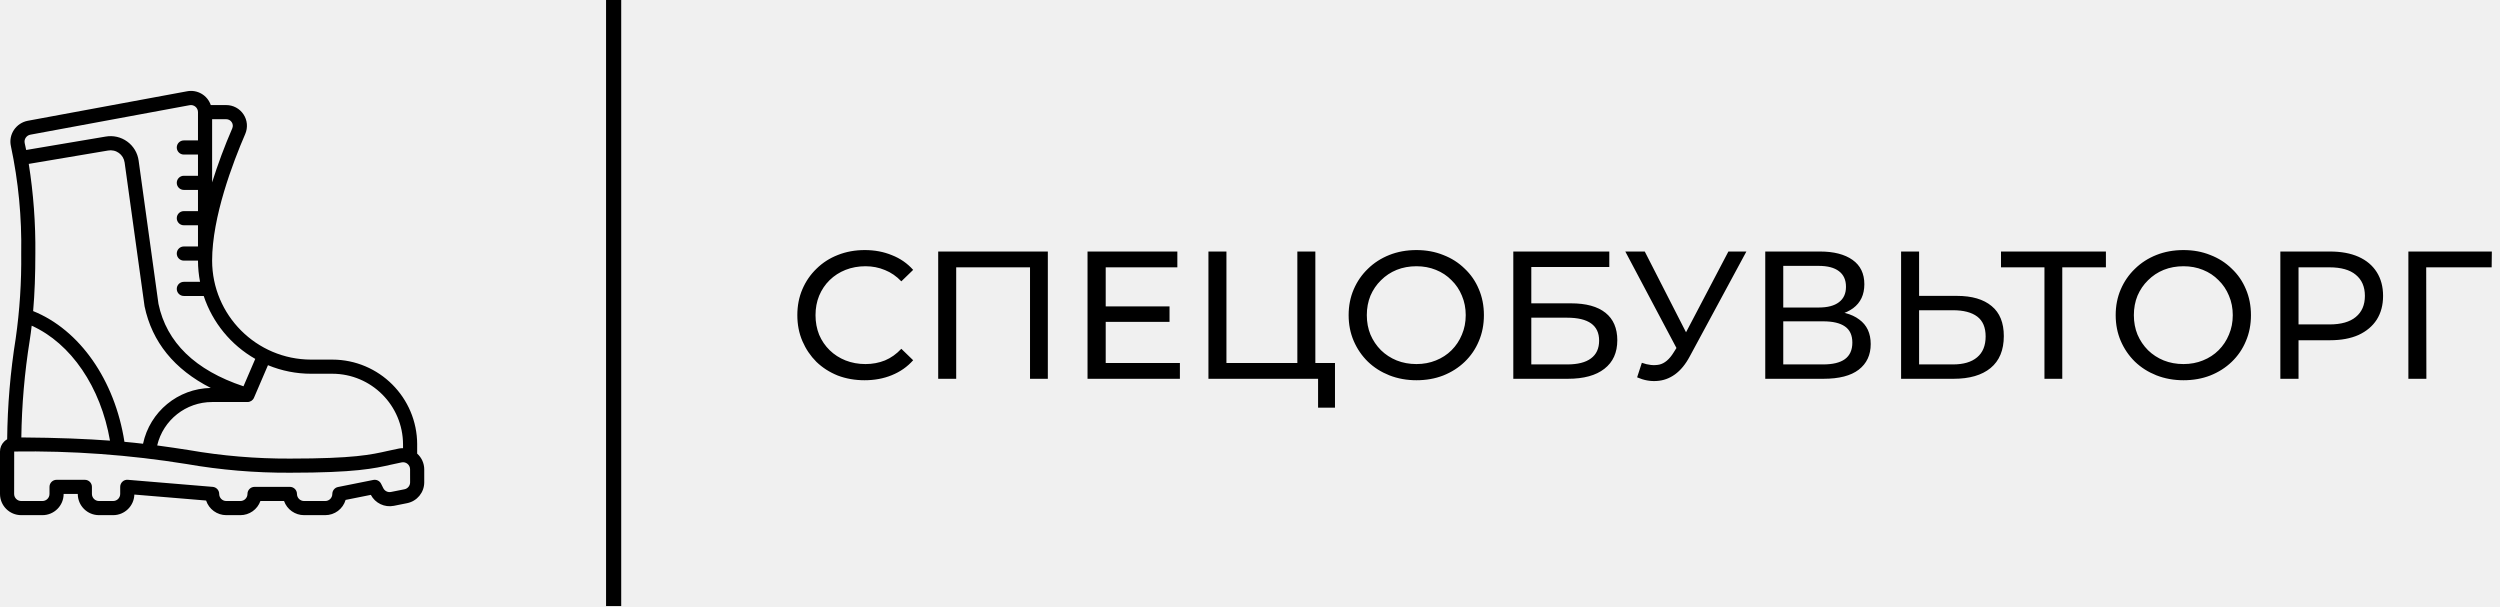
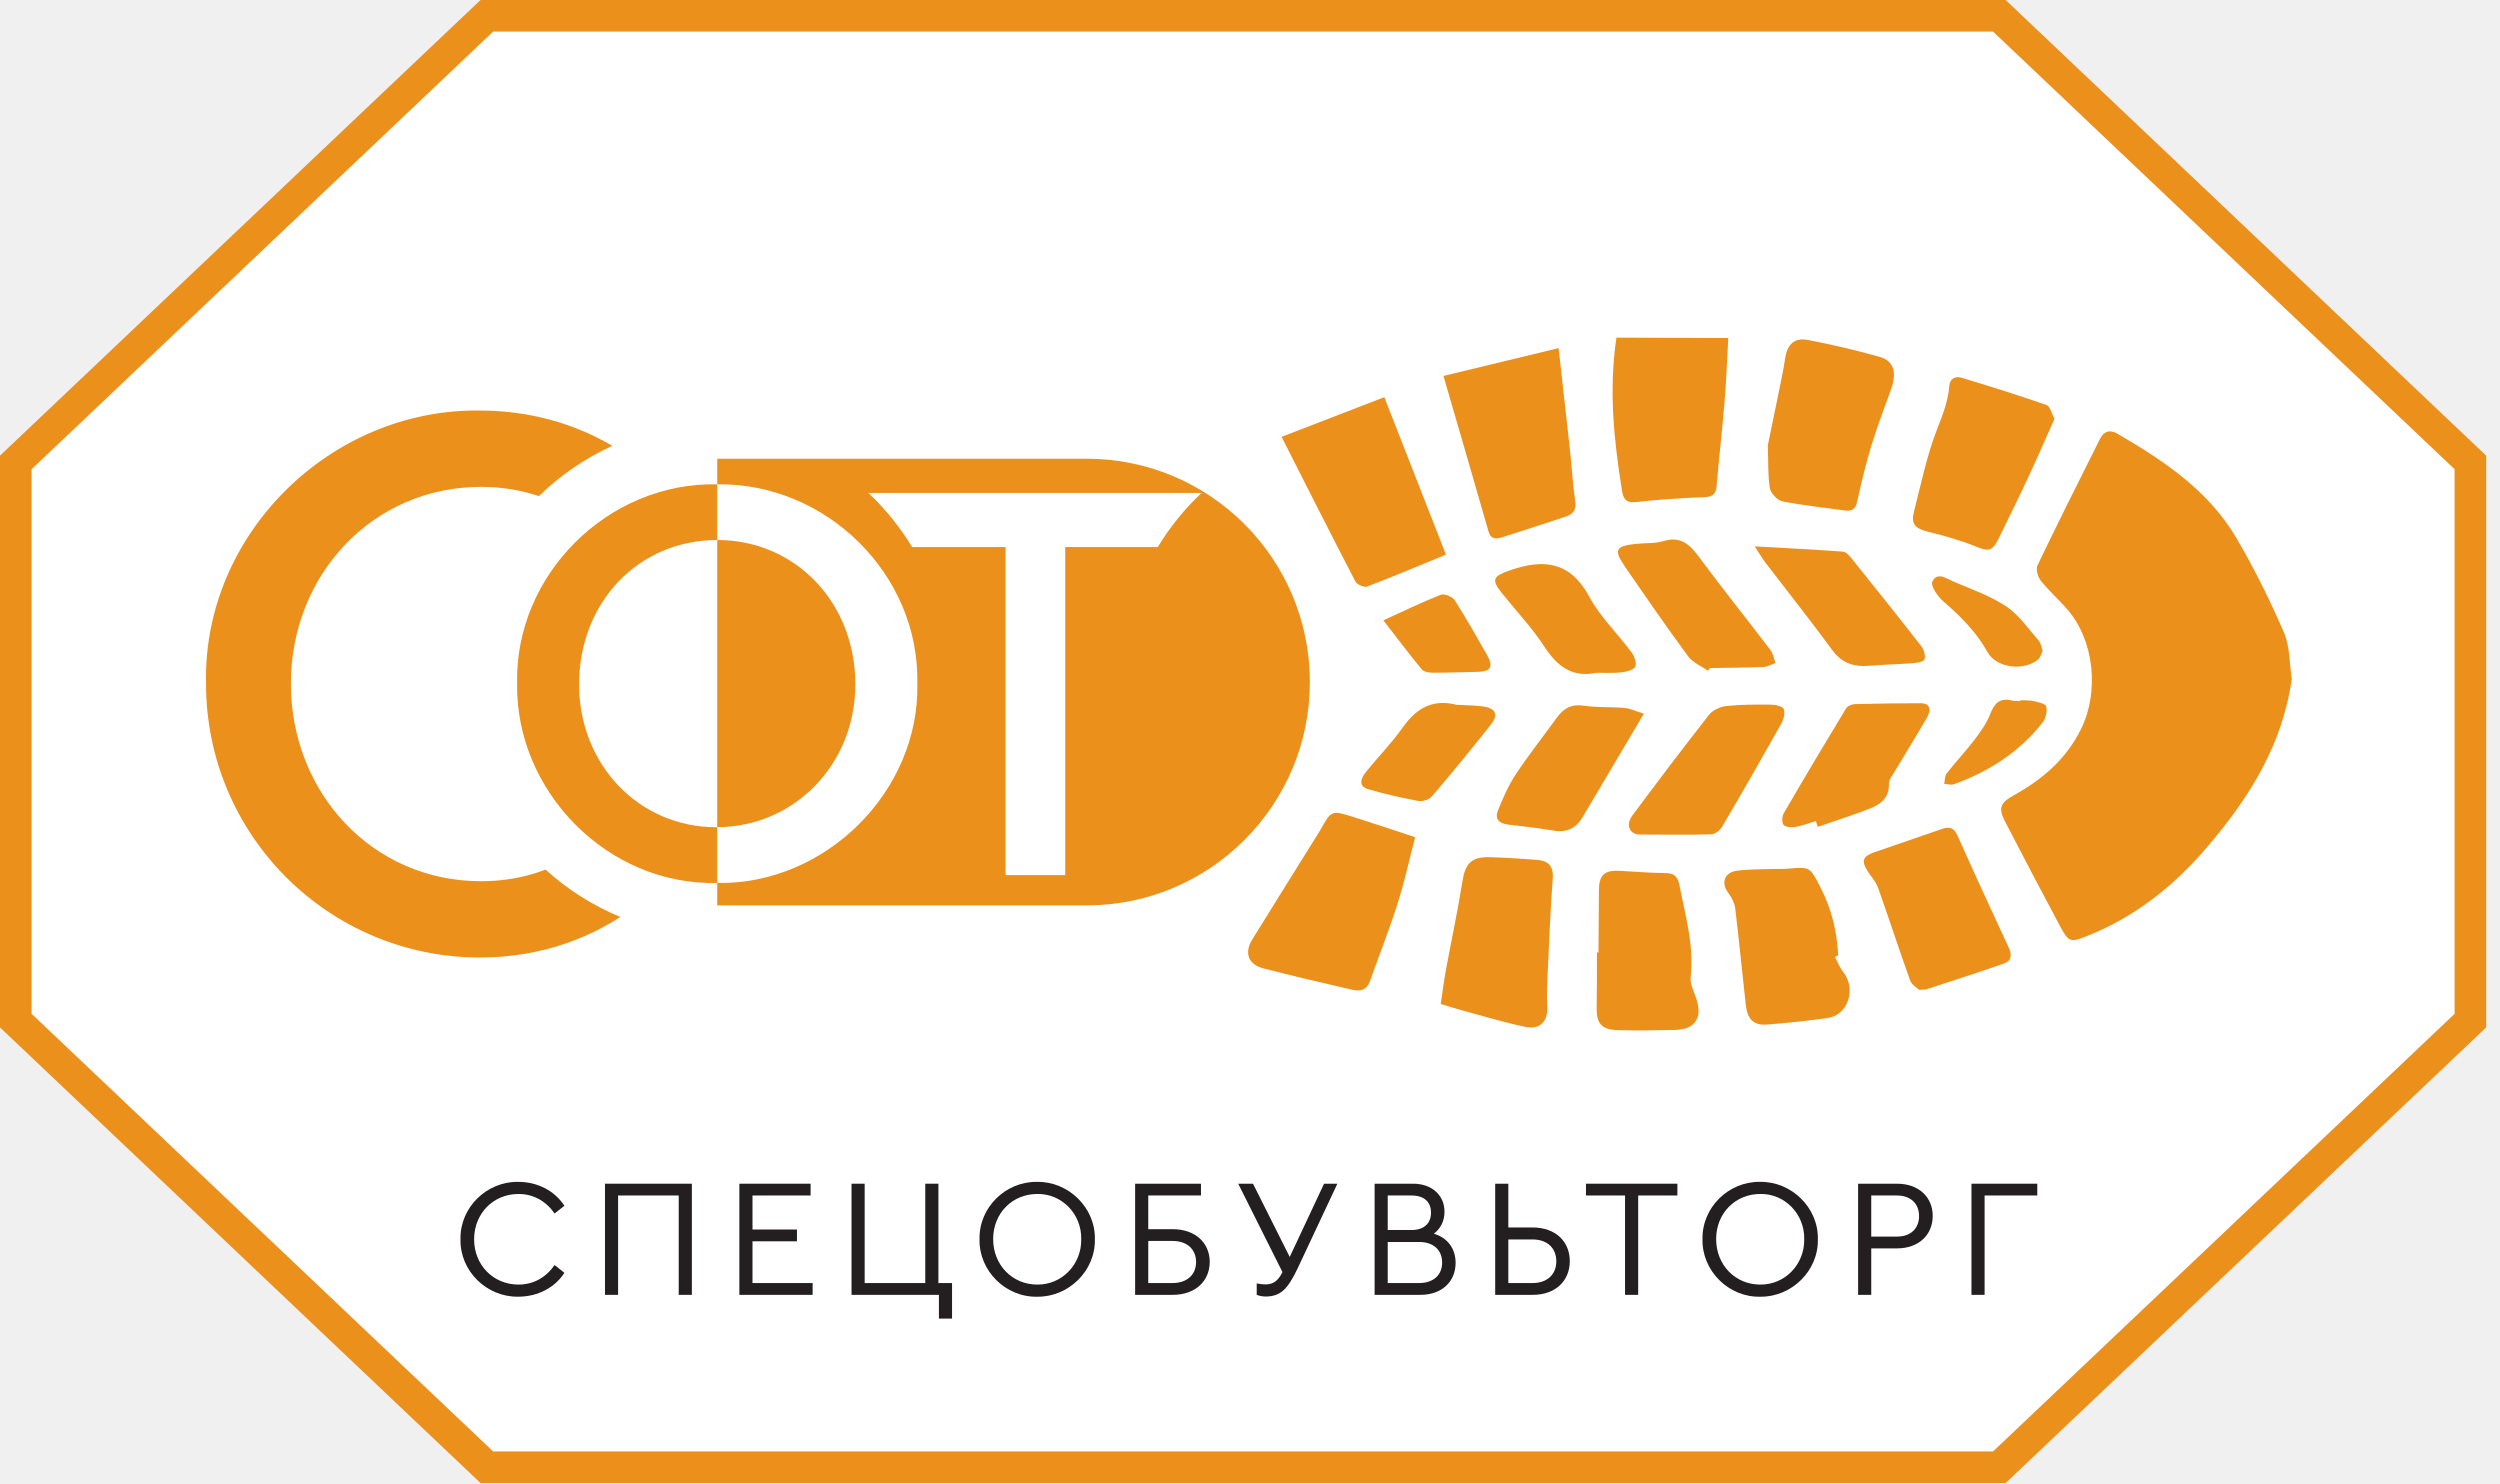
- <svg xmlns="http://www.w3.org/2000/svg" width="165" height="40" viewBox="0 0 165 40" fill="none">
-   <path d="M57.064 25.096C56.424 25.096 55.832 24.992 55.288 24.784C54.752 24.568 54.284 24.268 53.884 23.884C53.492 23.492 53.184 23.036 52.96 22.516C52.736 21.996 52.624 21.424 52.624 20.8C52.624 20.176 52.736 19.604 52.96 19.084C53.184 18.564 53.496 18.112 53.896 17.728C54.296 17.336 54.764 17.036 55.3 16.828C55.844 16.612 56.436 16.504 57.076 16.504C57.724 16.504 58.32 16.616 58.864 16.84C59.416 17.056 59.884 17.38 60.268 17.812L59.488 18.568C59.168 18.232 58.808 17.984 58.408 17.824C58.008 17.656 57.58 17.572 57.124 17.572C56.652 17.572 56.212 17.652 55.804 17.812C55.404 17.972 55.056 18.196 54.76 18.484C54.464 18.772 54.232 19.116 54.064 19.516C53.904 19.908 53.824 20.336 53.824 20.8C53.824 21.264 53.904 21.696 54.064 22.096C54.232 22.488 54.464 22.828 54.76 23.116C55.056 23.404 55.404 23.628 55.804 23.788C56.212 23.948 56.652 24.028 57.124 24.028C57.58 24.028 58.008 23.948 58.408 23.788C58.808 23.62 59.168 23.364 59.488 23.02L60.268 23.776C59.884 24.208 59.416 24.536 58.864 24.76C58.32 24.984 57.72 25.096 57.064 25.096ZM61.921 25V16.6H69.157V25H67.981V17.332L68.269 17.644H62.809L63.109 17.332V25H61.921ZM72.869 20.224H77.189V21.244H72.869V20.224ZM72.977 23.956H77.873V25H71.777V16.6H77.705V17.644H72.977V23.956ZM79.757 25V16.6H80.945V23.956H85.625V16.6H86.813V25H79.757ZM86.993 26.908V24.688L87.281 25H85.625V23.956H88.109V26.908H86.993ZM93.486 25.096C92.846 25.096 92.25 24.988 91.698 24.772C91.154 24.556 90.682 24.256 90.282 23.872C89.882 23.48 89.57 23.024 89.346 22.504C89.122 21.984 89.01 21.416 89.01 20.8C89.01 20.184 89.122 19.616 89.346 19.096C89.57 18.576 89.882 18.124 90.282 17.74C90.682 17.348 91.154 17.044 91.698 16.828C92.242 16.612 92.838 16.504 93.486 16.504C94.126 16.504 94.714 16.612 95.25 16.828C95.794 17.036 96.266 17.336 96.666 17.728C97.074 18.112 97.386 18.564 97.602 19.084C97.826 19.604 97.938 20.176 97.938 20.8C97.938 21.424 97.826 21.996 97.602 22.516C97.386 23.036 97.074 23.492 96.666 23.884C96.266 24.268 95.794 24.568 95.25 24.784C94.714 24.992 94.126 25.096 93.486 25.096ZM93.486 24.028C93.95 24.028 94.378 23.948 94.77 23.788C95.17 23.628 95.514 23.404 95.802 23.116C96.098 22.82 96.326 22.476 96.486 22.084C96.654 21.692 96.738 21.264 96.738 20.8C96.738 20.336 96.654 19.908 96.486 19.516C96.326 19.124 96.098 18.784 95.802 18.496C95.514 18.2 95.17 17.972 94.77 17.812C94.378 17.652 93.95 17.572 93.486 17.572C93.014 17.572 92.578 17.652 92.178 17.812C91.786 17.972 91.442 18.2 91.146 18.496C90.85 18.784 90.618 19.124 90.45 19.516C90.29 19.908 90.21 20.336 90.21 20.8C90.21 21.264 90.29 21.692 90.45 22.084C90.618 22.476 90.85 22.82 91.146 23.116C91.442 23.404 91.786 23.628 92.178 23.788C92.578 23.948 93.014 24.028 93.486 24.028ZM99.878 25V16.6H106.214V17.62H101.066V20.02H103.682C104.682 20.02 105.442 20.228 105.962 20.644C106.482 21.06 106.742 21.664 106.742 22.456C106.742 23.272 106.458 23.9 105.89 24.34C105.33 24.78 104.526 25 103.478 25H99.878ZM101.066 24.052H103.43C104.126 24.052 104.65 23.92 105.002 23.656C105.362 23.392 105.542 23 105.542 22.48C105.542 21.472 104.838 20.968 103.43 20.968H101.066V24.052ZM108.362 23.944C108.778 24.096 109.162 24.136 109.514 24.064C109.866 23.984 110.182 23.716 110.462 23.26L110.87 22.612L110.99 22.48L114.074 16.6H115.262L111.53 23.512C111.25 24.04 110.922 24.44 110.546 24.712C110.178 24.976 109.778 25.12 109.346 25.144C108.922 25.176 108.49 25.096 108.05 24.904L108.362 23.944ZM110.954 23.548L107.27 16.6H108.554L111.614 22.588L110.954 23.548ZM116.507 25V16.6H120.119C121.031 16.6 121.747 16.784 122.267 17.152C122.787 17.52 123.047 18.056 123.047 18.76C123.047 19.448 122.799 19.976 122.303 20.344C121.807 20.704 121.155 20.884 120.347 20.884L120.563 20.524C121.499 20.524 122.215 20.712 122.711 21.088C123.215 21.456 123.467 21.996 123.467 22.708C123.467 23.428 123.203 23.992 122.675 24.4C122.155 24.8 121.379 25 120.347 25H116.507ZM117.695 24.052H120.323C120.963 24.052 121.443 23.936 121.763 23.704C122.091 23.464 122.255 23.1 122.255 22.612C122.255 22.124 122.091 21.768 121.763 21.544C121.443 21.32 120.963 21.208 120.323 21.208H117.695V24.052ZM117.695 20.296H120.035C120.619 20.296 121.063 20.18 121.367 19.948C121.679 19.716 121.835 19.376 121.835 18.928C121.835 18.472 121.679 18.128 121.367 17.896C121.063 17.664 120.619 17.548 120.035 17.548H117.695V20.296ZM129.156 19.528C130.148 19.528 130.912 19.752 131.448 20.2C131.984 20.64 132.252 21.3 132.252 22.18C132.252 23.108 131.96 23.812 131.376 24.292C130.8 24.764 129.988 25 128.94 25H125.472V16.6H126.66V19.528H129.156ZM128.892 24.052C129.588 24.052 130.12 23.896 130.488 23.584C130.864 23.272 131.052 22.812 131.052 22.204C131.052 21.612 130.868 21.176 130.5 20.896C130.132 20.616 129.596 20.476 128.892 20.476H126.66V24.052H128.892ZM134.934 25V17.332L135.234 17.644H132.066V16.6H138.99V17.644H135.822L136.11 17.332V25H134.934ZM144.111 25.096C143.471 25.096 142.875 24.988 142.323 24.772C141.779 24.556 141.307 24.256 140.907 23.872C140.507 23.48 140.195 23.024 139.971 22.504C139.747 21.984 139.635 21.416 139.635 20.8C139.635 20.184 139.747 19.616 139.971 19.096C140.195 18.576 140.507 18.124 140.907 17.74C141.307 17.348 141.779 17.044 142.323 16.828C142.867 16.612 143.463 16.504 144.111 16.504C144.751 16.504 145.339 16.612 145.875 16.828C146.419 17.036 146.891 17.336 147.291 17.728C147.699 18.112 148.011 18.564 148.227 19.084C148.451 19.604 148.563 20.176 148.563 20.8C148.563 21.424 148.451 21.996 148.227 22.516C148.011 23.036 147.699 23.492 147.291 23.884C146.891 24.268 146.419 24.568 145.875 24.784C145.339 24.992 144.751 25.096 144.111 25.096ZM144.111 24.028C144.575 24.028 145.003 23.948 145.395 23.788C145.795 23.628 146.139 23.404 146.427 23.116C146.723 22.82 146.951 22.476 147.111 22.084C147.279 21.692 147.363 21.264 147.363 20.8C147.363 20.336 147.279 19.908 147.111 19.516C146.951 19.124 146.723 18.784 146.427 18.496C146.139 18.2 145.795 17.972 145.395 17.812C145.003 17.652 144.575 17.572 144.111 17.572C143.639 17.572 143.203 17.652 142.803 17.812C142.411 17.972 142.067 18.2 141.771 18.496C141.475 18.784 141.243 19.124 141.075 19.516C140.915 19.908 140.835 20.336 140.835 20.8C140.835 21.264 140.915 21.692 141.075 22.084C141.243 22.476 141.475 22.82 141.771 23.116C142.067 23.404 142.411 23.628 142.803 23.788C143.203 23.948 143.639 24.028 144.111 24.028ZM150.503 25V16.6H153.779C154.515 16.6 155.143 16.716 155.663 16.948C156.183 17.18 156.583 17.516 156.863 17.956C157.143 18.396 157.283 18.92 157.283 19.528C157.283 20.136 157.143 20.66 156.863 21.1C156.583 21.532 156.183 21.868 155.663 22.108C155.143 22.34 154.515 22.456 153.779 22.456H151.163L151.703 21.892V25H150.503ZM151.703 22.012L151.163 21.412H153.743C154.511 21.412 155.091 21.248 155.483 20.92C155.883 20.592 156.083 20.128 156.083 19.528C156.083 18.928 155.883 18.464 155.483 18.136C155.091 17.808 154.511 17.644 153.743 17.644H151.163L151.703 17.044V22.012ZM158.953 25V16.6H164.461L164.449 17.644H159.841L160.129 17.344L160.141 25H158.953Z" fill="black" />
-   <path d="M27.534 29.334C27.53 26.242 25.025 23.737 21.933 23.734H20.533C16.927 23.73 14.004 20.807 14 17.201C14 14.319 15.37 10.727 16.186 8.842C16.276 8.634 16.312 8.407 16.293 8.181C16.273 7.955 16.197 7.738 16.072 7.549C15.948 7.36 15.778 7.205 15.578 7.097C15.379 6.99 15.155 6.934 14.929 6.935H13.911C13.69 6.283 13.021 5.895 12.345 6.025L1.834 7.971C1.649 8.006 1.472 8.078 1.315 8.182C1.158 8.286 1.023 8.421 0.918 8.578C0.815 8.734 0.743 8.909 0.709 9.092C0.675 9.276 0.679 9.465 0.72 9.648C1.215 11.976 1.443 14.354 1.4 16.734C1.422 18.606 1.301 20.477 1.038 22.33C0.685 24.533 0.496 26.76 0.473 28.991C0.401 29.033 0.334 29.084 0.275 29.142C0.188 29.228 0.119 29.33 0.071 29.443C0.024 29.556 -6.49323e-06 29.678 1.30188e-09 29.8V32.6C1.30188e-09 33.373 0.627 34 1.4 34H2.8C3.573 34 4.2 33.373 4.2 32.6H5.133C5.133 33.373 5.76 34 6.533 34H7.467C8.224 34 8.845 33.398 8.867 32.641L13.603 33.035C13.695 33.316 13.873 33.56 14.112 33.733C14.351 33.906 14.638 34 14.933 34H15.867C16.156 34 16.438 33.91 16.675 33.743C16.911 33.576 17.09 33.34 17.187 33.067H18.747C18.843 33.34 19.022 33.576 19.259 33.743C19.495 33.91 19.777 34 20.067 34H21.467C21.769 34 22.064 33.902 22.306 33.721C22.548 33.539 22.725 33.284 22.81 32.994L24.476 32.661C24.616 32.929 24.84 33.144 25.113 33.274C25.386 33.405 25.694 33.443 25.991 33.385L26.874 33.208C27.528 33.075 27.999 32.502 28 31.835V30.976C27.999 30.78 27.957 30.587 27.877 30.408C27.797 30.23 27.68 30.07 27.533 29.94V29.334H27.534ZM21.933 24.667C24.51 24.67 26.597 26.758 26.6 29.334V29.58C26.513 29.579 26.425 29.586 26.339 29.601C26.079 29.65 25.845 29.703 25.606 29.757C24.5 30.008 23.357 30.267 19.134 30.267C16.895 30.276 14.661 30.088 12.456 29.704C11.803 29.603 11.128 29.499 10.374 29.4C10.771 27.719 12.273 26.532 14 26.534H16.333C16.424 26.534 16.514 26.507 16.59 26.458C16.666 26.408 16.726 26.337 16.762 26.254L17.686 24.102C18.589 24.476 19.556 24.668 20.533 24.667H21.933V24.667ZM1.96 22.476C2.011 22.151 2.055 21.824 2.091 21.496C4.685 22.663 6.648 25.542 7.259 29.082C5.712 28.967 3.823 28.888 1.408 28.871C1.437 26.729 1.621 24.592 1.96 22.476ZM8.213 29.16C7.579 25.084 5.26 21.767 2.187 20.532C2.287 19.394 2.333 18.124 2.333 16.734C2.354 14.753 2.208 12.774 1.898 10.817L7.13 9.935C7.254 9.912 7.381 9.914 7.504 9.942C7.628 9.969 7.744 10.022 7.846 10.095C7.948 10.169 8.035 10.263 8.1 10.371C8.165 10.479 8.207 10.6 8.225 10.725L9.541 20.215C10.036 22.576 11.506 24.38 13.911 25.605C11.746 25.642 9.892 27.169 9.44 29.287C9.056 29.24 8.649 29.2 8.216 29.16H8.213V29.16ZM15.294 8.065C15.334 8.124 15.358 8.192 15.364 8.263C15.37 8.334 15.358 8.406 15.33 8.471C14.824 9.636 14.381 10.825 14 12.036V7.868L14.929 7.868C15.001 7.867 15.073 7.885 15.137 7.919C15.201 7.954 15.255 8.004 15.294 8.065ZM1.697 9.092C1.732 9.039 1.777 8.994 1.829 8.959C1.882 8.924 1.942 8.9 2.004 8.889L12.515 6.943C12.582 6.93 12.652 6.932 12.718 6.949C12.785 6.966 12.846 6.998 12.899 7.043C12.952 7.086 12.994 7.141 13.023 7.203C13.052 7.265 13.067 7.333 13.067 7.401V9.268H12.133C11.876 9.268 11.667 9.477 11.667 9.734C11.667 9.992 11.876 10.201 12.133 10.201H13.067V11.601H12.133C11.876 11.601 11.667 11.81 11.667 12.068C11.667 12.325 11.876 12.534 12.133 12.534H13.067V13.934H12.133C11.876 13.934 11.667 14.143 11.667 14.401C11.667 14.659 11.876 14.868 12.133 14.868H13.067V16.267H12.133C11.876 16.267 11.667 16.476 11.667 16.734C11.667 16.992 11.876 17.201 12.133 17.201H13.067C13.068 17.671 13.114 18.14 13.203 18.601H12.133C11.876 18.601 11.667 18.81 11.667 19.067C11.667 19.325 11.876 19.534 12.133 19.534H13.445C14.028 21.291 15.239 22.77 16.847 23.687L16.07 25.495C12.881 24.435 10.992 22.597 10.459 20.056L9.149 10.596C9.115 10.347 9.03 10.107 8.901 9.892C8.771 9.676 8.599 9.488 8.395 9.341C8.192 9.193 7.96 9.088 7.715 9.032C7.469 8.976 7.215 8.971 6.967 9.015L1.727 9.899C1.696 9.747 1.663 9.596 1.63 9.445C1.617 9.384 1.616 9.322 1.627 9.262C1.639 9.201 1.662 9.143 1.697 9.092ZM27.067 31.835C27.067 31.942 27.03 32.047 26.962 32.13C26.894 32.214 26.799 32.271 26.694 32.292L25.807 32.469C25.706 32.489 25.602 32.476 25.51 32.431C25.418 32.386 25.343 32.312 25.298 32.221L25.15 31.925C25.104 31.833 25.029 31.759 24.937 31.714C24.845 31.669 24.741 31.656 24.64 31.676L22.307 32.143C22.201 32.164 22.107 32.221 22.039 32.305C21.971 32.388 21.933 32.492 21.933 32.6C21.933 32.858 21.724 33.067 21.467 33.067H20.067C19.809 33.067 19.6 32.858 19.6 32.6C19.6 32.342 19.391 32.133 19.133 32.133H16.8C16.542 32.133 16.333 32.342 16.333 32.6C16.333 32.858 16.124 33.067 15.867 33.067H14.933C14.676 33.067 14.467 32.858 14.467 32.6C14.467 32.483 14.423 32.37 14.344 32.283C14.265 32.197 14.156 32.143 14.039 32.133L8.439 31.667C8.374 31.66 8.309 31.668 8.248 31.689C8.187 31.709 8.131 31.743 8.084 31.788C8.036 31.832 7.998 31.885 7.972 31.945C7.946 32.004 7.933 32.069 7.933 32.133V32.6C7.933 32.858 7.724 33.067 7.467 33.067H6.533C6.276 33.067 6.067 32.858 6.067 32.6V32.133C6.067 31.876 5.858 31.667 5.6 31.667H3.733C3.476 31.667 3.267 31.876 3.267 32.133V32.6C3.267 32.858 3.058 33.067 2.8 33.067H1.4C1.142 33.067 0.933 32.858 0.933 32.6L0.937 29.8C4.746 29.744 8.553 30.02 12.314 30.626C14.566 31.019 16.848 31.211 19.133 31.2C23.461 31.2 24.71 30.917 25.812 30.667C26.041 30.616 26.265 30.565 26.512 30.517C26.579 30.504 26.649 30.505 26.715 30.522C26.782 30.539 26.844 30.571 26.896 30.615C26.95 30.659 26.992 30.714 27.021 30.776C27.05 30.839 27.065 30.907 27.065 30.976L27.067 31.835Z" fill="black" />
-   <line x1="40.5" y1="2.18557e-08" x2="40.5" y2="40" stroke="black" />
+ <svg xmlns="http://www.w3.org/2000/svg" width="118" height="70" viewBox="0 0 118 70" fill="none">
+   <path d="M116.602 21.826L94.369 0.746H22.979L0.746 21.826V48.174L22.979 69.254H94.369L116.602 48.174V21.826Z" fill="#EC901C" />
+   <path d="M116.602 21.826L94.369 0.746H22.979L0.746 21.826V48.174L22.979 69.254H94.369L116.602 48.174V21.826Z" fill="white" />
+   <path d="M23.276 68.508H94.071L115.856 47.853V22.147L94.071 1.491H23.276L1.492 22.147V47.853L23.276 68.508ZM94.666 70H22.681L0 48.494V21.506L22.681 1.7715e-06H94.666L117.347 21.506V48.494L94.666 70Z" fill="#EC901C" />
+   <path d="M24.46 55.784C25.391 55.784 26.193 56.221 26.639 56.912L26.178 57.278C25.772 56.697 25.192 56.356 24.469 56.356C23.284 56.356 22.378 57.278 22.378 58.494C22.378 59.71 23.284 60.632 24.469 60.632C25.192 60.632 25.772 60.29 26.178 59.71L26.639 60.076C26.201 60.767 25.391 61.204 24.46 61.204C22.974 61.228 21.703 59.996 21.735 58.494C21.703 56.992 22.974 55.76 24.46 55.784Z" fill="#231F20" />
+   <path d="M28.555 55.871H32.656V61.117H32.036V56.427H29.174V61.117H28.555V55.871Z" fill="#231F20" />
+   <path d="M34.898 55.871H38.26V56.427H35.518V58.033H37.616V58.589H35.518V60.56H38.356V61.117H34.898V55.871Z" fill="#231F20" />
+   <path d="M44.317 61.117H40.192V55.871H40.812V60.561H43.673V55.871H44.293V60.561H44.937V62.238H44.317V61.117Z" fill="#231F20" />
+   <path d="M48.959 56.356C47.775 56.356 46.877 57.27 46.877 58.486C46.877 59.702 47.775 60.632 48.959 60.632C50.112 60.648 51.058 59.687 51.034 58.486C51.058 57.302 50.112 56.332 48.959 56.356ZM48.952 55.784C50.422 55.76 51.709 56.992 51.678 58.494C51.709 59.996 50.422 61.228 48.952 61.205C47.465 61.236 46.201 59.98 46.233 58.494C46.201 56.992 47.465 55.76 48.952 55.784Z" fill="#231F20" />
+   <path d="M55.343 60.56C56.05 60.56 56.455 60.147 56.455 59.567C56.455 58.986 56.05 58.573 55.343 58.573H54.198V60.56H55.343ZM53.578 55.871H56.686V56.427H54.198V58.017H55.35C56.423 58.017 57.099 58.669 57.099 59.559C57.099 60.465 56.423 61.117 55.35 61.117H53.578V55.871Z" fill="#231F20" />
+   <path d="M63.124 55.871L61.24 59.885C61.018 60.354 60.803 60.696 60.589 60.894C60.374 61.093 60.096 61.196 59.746 61.196C59.603 61.196 59.46 61.172 59.317 61.117V60.577C59.46 60.608 59.595 60.624 59.73 60.624C60.08 60.624 60.31 60.481 60.533 60.044L58.443 55.871H59.142L60.875 59.328L62.496 55.871H63.124Z" fill="#231F20" />
+   <path d="M66.98 58.621H65.501V60.56H66.98C67.671 60.56 68.069 60.171 68.069 59.591C68.069 59.011 67.671 58.621 66.98 58.621ZM65.501 56.427V58.057H66.622C67.218 58.057 67.544 57.739 67.544 57.238C67.544 56.737 67.226 56.427 66.622 56.427H65.501ZM67.043 61.117H64.882V55.871H66.686C67.139 55.871 67.504 55.998 67.775 56.245C68.045 56.491 68.18 56.809 68.18 57.198C68.18 57.635 67.997 57.985 67.679 58.231C68.323 58.422 68.705 58.931 68.705 59.607C68.705 60.481 68.069 61.117 67.043 61.117Z" fill="#231F20" />
+   <path d="M72.337 60.56C73.045 60.56 73.458 60.139 73.458 59.535C73.458 58.923 73.045 58.502 72.337 58.502H71.193V60.56H72.337ZM70.573 55.871H71.193V57.937H72.345C73.418 57.937 74.094 58.597 74.094 59.527C74.094 60.457 73.418 61.117 72.345 61.117H70.573V55.871Z" fill="#231F20" />
+   <path d="M76.702 56.427H74.858V55.871H79.173V56.427H77.322V61.117H76.702V56.427Z" fill="#231F20" />
+   <path d="M83.084 56.356C81.9 56.356 81.002 57.27 81.002 58.486C81.002 59.702 81.9 60.632 83.084 60.632C84.237 60.648 85.183 59.687 85.159 58.486C85.183 57.302 84.237 56.332 83.084 56.356ZM83.076 55.784C84.547 55.76 85.835 56.992 85.803 58.494C85.835 59.996 84.547 61.228 83.076 61.205C81.59 61.236 80.326 59.98 80.358 58.494C80.326 56.992 81.59 55.76 83.076 55.784Z" fill="#231F20" />
+   <path d="M89.531 58.367C90.199 58.367 90.58 57.977 90.58 57.397C90.58 56.825 90.199 56.427 89.531 56.427H88.323V58.367H89.531ZM87.703 55.871H89.547C90.564 55.871 91.224 56.507 91.224 57.389C91.224 58.287 90.564 58.923 89.547 58.923H88.323V61.117H87.703V55.871Z" fill="#231F20" />
+   <path d="M93.053 55.871H96.16V56.427H93.673V61.117H93.053V55.871Z" fill="#231F20" />
+   <path d="M108.173 32.052C107.727 35.178 106.163 37.654 104.19 39.966C102.628 41.796 100.829 43.243 98.591 44.146C97.735 44.492 97.66 44.512 97.233 43.713C96.359 42.075 95.495 40.431 94.641 38.782C94.312 38.147 94.402 37.897 95.044 37.541C96.392 36.794 97.513 35.846 98.221 34.418C99.093 32.658 98.858 30.212 97.554 28.734C97.154 28.281 96.697 27.877 96.323 27.405C96.183 27.228 96.083 26.865 96.169 26.685C97.13 24.681 98.127 22.695 99.123 20.708C99.295 20.364 99.579 20.26 99.928 20.464C102.131 21.744 104.245 23.151 105.566 25.408C106.404 26.837 107.144 28.333 107.802 29.854C108.089 30.516 108.059 31.315 108.173 32.052Z" fill="#EC901C" />
+   <path d="M66.795 39.516C66.531 40.526 66.294 41.616 65.958 42.676C65.568 43.905 65.087 45.105 64.657 46.322C64.504 46.756 64.17 46.795 63.818 46.714C62.41 46.391 61.004 46.062 59.607 45.7C58.916 45.521 58.724 44.961 59.102 44.35C60.125 42.696 61.155 41.047 62.183 39.397C62.228 39.324 62.277 39.252 62.319 39.177C62.841 38.242 62.843 38.235 63.891 38.566C64.807 38.855 65.717 39.162 66.795 39.516Z" fill="#EC901C" />
+   <path d="M68.131 17.744C69.966 17.3 71.727 16.875 73.567 16.431C73.762 18.177 73.944 19.777 74.118 21.378C74.2 22.129 74.235 22.886 74.349 23.632C74.41 24.038 74.279 24.259 73.923 24.377C72.92 24.709 71.916 25.037 70.91 25.356C70.626 25.446 70.369 25.474 70.255 25.075C69.568 22.673 68.866 20.276 68.131 17.744Z" fill="#EC901C" />
+   <path d="M60.49 20.619C62.14 19.982 63.722 19.371 65.34 18.746C66.319 21.249 67.27 23.678 68.249 26.178C66.994 26.694 65.769 27.212 64.526 27.686C64.387 27.739 64.05 27.591 63.975 27.447C62.811 25.207 61.675 22.953 60.49 20.619Z" fill="#EC901C" />
+   <path d="M76.296 15.936C78.079 15.942 79.839 15.949 81.575 15.955C81.516 17.002 81.482 17.965 81.403 18.924C81.293 20.259 81.138 21.59 81.026 22.925C80.992 23.335 80.831 23.453 80.419 23.468C79.346 23.506 78.272 23.576 77.207 23.698C76.7 23.756 76.609 23.485 76.552 23.122C76.181 20.775 75.924 18.422 76.296 15.936Z" fill="#EC901C" />
+   <path d="M83.441 21.021C83.582 20.338 83.766 19.455 83.945 18.57C84.055 18.023 84.175 17.477 84.257 16.925C84.356 16.259 84.687 15.921 85.338 16.047C86.475 16.266 87.607 16.53 88.722 16.844C89.392 17.033 89.541 17.592 89.257 18.377C88.935 19.265 88.598 20.15 88.323 21.053C88.061 21.915 87.851 22.796 87.659 23.677C87.58 24.041 87.404 24.14 87.073 24.094C86.091 23.957 85.101 23.857 84.13 23.663C83.893 23.616 83.582 23.287 83.54 23.046C83.437 22.458 83.47 21.846 83.441 21.021Z" fill="#EC901C" />
+   <path d="M68.003 47.389C68.08 46.874 68.147 46.328 68.246 45.787C68.503 44.392 68.805 43.004 69.026 41.602C69.16 40.758 69.448 40.433 70.331 40.459C71.064 40.48 71.797 40.53 72.529 40.584C73.058 40.623 73.335 40.854 73.29 41.459C73.181 42.946 73.12 44.436 73.05 45.925C73.026 46.449 73.001 46.976 73.031 47.499C73.071 48.172 72.712 48.611 72.039 48.476C71.029 48.273 70.04 47.965 69.043 47.698C68.736 47.615 68.432 47.517 68.003 47.389Z" fill="#EC901C" />
+   <path d="M96.971 19.77C96.547 20.718 96.156 21.624 95.738 22.519C95.291 23.476 94.822 24.422 94.359 25.372C94.033 26.042 93.885 26.047 93.209 25.776C92.494 25.49 91.744 25.281 90.995 25.095C90.397 24.947 90.187 24.733 90.337 24.157C90.676 22.844 90.944 21.5 91.436 20.245C91.698 19.575 91.949 18.939 92.006 18.225C92.035 17.845 92.302 17.742 92.605 17.834C93.943 18.241 95.278 18.657 96.598 19.117C96.764 19.175 96.833 19.515 96.971 19.77Z" fill="#EC901C" />
+   <path d="M86.607 45.17C86.736 45.407 86.832 45.67 86.998 45.877C87.621 46.651 87.242 47.899 86.296 48.042C85.34 48.186 84.375 48.28 83.41 48.358C82.784 48.408 82.479 48.12 82.403 47.445C82.231 45.928 82.088 44.407 81.905 42.891C81.875 42.641 81.748 42.374 81.592 42.172C81.22 41.691 81.368 41.182 81.982 41.099C82.555 41.022 83.14 41.038 83.721 41.015C83.936 41.007 84.152 41.022 84.366 41.003C85.456 40.906 85.432 40.916 85.953 41.937C86.464 42.938 86.706 43.99 86.763 45.094C86.711 45.119 86.659 45.145 86.607 45.17Z" fill="#EC901C" />
+   <path d="M90.574 46.717C90.478 46.619 90.23 46.48 90.158 46.278C89.636 44.822 89.159 43.35 88.641 41.892C88.544 41.618 88.325 41.388 88.163 41.138C87.84 40.639 87.918 40.415 88.467 40.227C89.54 39.859 90.612 39.486 91.685 39.118C92.017 39.005 92.23 39.07 92.394 39.437C93.181 41.208 93.997 42.968 94.812 44.727C94.965 45.057 94.956 45.349 94.597 45.474C93.378 45.901 92.147 46.294 90.92 46.698C90.861 46.717 90.791 46.706 90.574 46.717Z" fill="#EC901C" />
+   <path d="M75.448 44.955C75.456 43.979 75.464 43.002 75.469 42.025C75.472 41.306 75.725 41.063 76.448 41.102C77.16 41.14 77.872 41.203 78.584 41.209C78.977 41.211 79.182 41.339 79.258 41.73C79.542 43.183 79.968 44.613 79.799 46.129C79.764 46.443 79.948 46.789 80.058 47.111C80.379 48.046 80.014 48.598 79.035 48.615C78.15 48.631 77.264 48.647 76.38 48.624C75.586 48.603 75.347 48.312 75.362 47.546C75.379 46.682 75.373 45.818 75.376 44.955C75.4 44.955 75.424 44.955 75.448 44.955Z" fill="#EC901C" />
+   <path d="M77.358 39.39C76.928 39.357 76.705 38.95 77.058 38.476C78.246 36.883 79.442 35.298 80.669 33.736C80.842 33.516 81.196 33.355 81.483 33.324C82.189 33.25 82.905 33.251 83.617 33.259C83.821 33.261 84.152 33.346 84.197 33.474C84.264 33.667 84.188 33.961 84.077 34.158C83.161 35.79 82.23 37.414 81.281 39.027C81.183 39.194 80.942 39.376 80.762 39.381C79.683 39.411 78.603 39.392 77.358 39.39Z" fill="#EC901C" />
+   <path d="M77.588 33.689C76.564 35.419 75.634 36.997 74.698 38.572C74.392 39.089 73.954 39.31 73.338 39.206C72.616 39.085 71.887 39.002 71.159 38.916C70.745 38.866 70.546 38.633 70.7 38.258C70.94 37.669 71.197 37.073 71.546 36.545C72.153 35.628 72.841 34.765 73.484 33.872C73.801 33.432 74.168 33.221 74.748 33.307C75.386 33.402 76.043 33.36 76.689 33.416C76.945 33.438 77.192 33.564 77.588 33.689Z" fill="#EC901C" />
+   <path d="M82.82 25.788C84.304 25.872 85.652 25.937 86.996 26.039C87.15 26.051 87.31 26.253 87.428 26.4C88.523 27.761 89.615 29.125 90.688 30.504C90.812 30.663 90.89 30.941 90.84 31.122C90.811 31.227 90.486 31.286 90.289 31.302C89.603 31.356 88.913 31.367 88.227 31.425C87.51 31.486 86.945 31.31 86.489 30.691C85.469 29.301 84.394 27.951 83.347 26.58C83.169 26.346 83.02 26.091 82.82 25.788Z" fill="#EC901C" />
+   <path d="M80.623 31.66C80.305 31.438 79.901 31.279 79.683 30.983C78.66 29.595 77.68 28.174 76.703 26.753C76.151 25.951 76.248 25.771 77.228 25.669C77.657 25.624 78.108 25.662 78.511 25.54C79.336 25.289 79.761 25.704 80.206 26.306C81.296 27.781 82.447 29.212 83.558 30.671C83.689 30.843 83.725 31.086 83.805 31.296C83.612 31.361 83.422 31.475 83.227 31.483C82.387 31.516 81.545 31.518 80.704 31.532C80.677 31.575 80.65 31.617 80.623 31.66Z" fill="#EC901C" />
+   <path d="M85.708 38.752C85.398 38.847 85.093 38.97 84.775 39.026C84.585 39.06 84.31 39.056 84.195 38.944C84.098 38.851 84.106 38.533 84.192 38.386C85.155 36.728 86.137 35.081 87.132 33.441C87.201 33.327 87.405 33.238 87.55 33.234C88.585 33.205 89.62 33.194 90.655 33.192C91.082 33.191 91.19 33.463 90.925 33.92C90.438 34.758 89.926 35.581 89.431 36.415C89.321 36.598 89.149 36.8 89.156 36.987C89.184 37.65 88.773 37.963 88.26 38.163C87.451 38.479 86.62 38.742 85.799 39.027C85.768 38.936 85.738 38.844 85.708 38.752Z" fill="#EC901C" />
+   <path d="M75.361 31.755C74.219 31.994 73.512 31.463 72.903 30.533C72.316 29.635 71.569 28.841 70.893 28.002C70.372 27.356 70.477 27.195 71.255 26.924C72.856 26.366 74.111 26.49 75.017 28.169C75.532 29.124 76.356 29.909 77.012 30.793C77.147 30.973 77.267 31.315 77.183 31.466C77.093 31.631 76.762 31.709 76.525 31.736C76.142 31.78 75.75 31.752 75.361 31.755Z" fill="#EC901C" />
+   <path d="M68.752 33.267C69.16 33.29 69.572 33.288 69.977 33.341C70.598 33.423 70.745 33.728 70.365 34.207C69.457 35.353 68.529 36.485 67.58 37.598C67.454 37.746 67.141 37.841 66.944 37.804C66.144 37.655 65.346 37.477 64.566 37.245C64.102 37.108 64.236 36.733 64.449 36.467C65.027 35.744 65.685 35.08 66.217 34.326C66.863 33.41 67.637 32.983 68.752 33.267Z" fill="#EC901C" />
+   <path d="M65.294 29.279C66.244 28.847 67.113 28.423 68.009 28.071C68.175 28.006 68.557 28.167 68.666 28.335C69.212 29.186 69.709 30.07 70.208 30.952C70.502 31.471 70.35 31.702 69.751 31.711C69.04 31.723 68.33 31.754 67.619 31.752C67.445 31.752 67.203 31.712 67.107 31.595C66.495 30.851 65.916 30.081 65.294 29.279Z" fill="#EC901C" />
+   <path d="M96.414 30.73C96.339 30.874 96.303 31.036 96.203 31.122C95.543 31.689 94.232 31.537 93.816 30.787C93.281 29.823 92.531 29.082 91.712 28.373C91.452 28.148 91.115 27.645 91.206 27.451C91.428 26.972 91.884 27.313 92.214 27.454C93.059 27.815 93.949 28.124 94.704 28.629C95.305 29.031 95.74 29.684 96.23 30.244C96.332 30.361 96.35 30.553 96.414 30.73Z" fill="#EC901C" />
+   <path d="M95.362 33.05C95.577 33.062 95.798 33.046 96.005 33.094C96.217 33.143 96.567 33.227 96.587 33.344C96.63 33.581 96.564 33.907 96.415 34.097C95.321 35.493 93.882 36.414 92.229 37.015C92.094 37.064 91.921 37.007 91.765 37C91.803 36.83 91.791 36.621 91.887 36.497C92.298 35.971 92.761 35.486 93.165 34.956C93.461 34.567 93.763 34.156 93.936 33.707C94.138 33.183 94.398 32.92 94.973 33.066C95.096 33.097 95.23 33.084 95.36 33.091C95.361 33.077 95.361 33.064 95.362 33.05Z" fill="#EC901C" />
+   <path d="M25.75 41.044C24.799 41.41 23.785 41.594 22.708 41.594C17.585 41.594 13.731 37.434 13.731 32.261C13.731 27.138 17.585 22.98 22.708 22.98C23.663 22.98 24.573 23.127 25.436 23.416C26.439 22.436 27.61 21.631 28.904 21.044C27.088 19.981 24.969 19.378 22.657 19.378C15.607 19.277 9.572 25.211 9.724 32.261C9.724 39.413 15.506 45.194 22.657 45.194C25.144 45.194 27.392 44.499 29.28 43.281C27.973 42.741 26.779 41.981 25.75 41.044Z" fill="#EC901C" />
+   <path d="M40.372 32.304C40.372 28.415 37.52 25.488 33.853 25.488V39.044C37.502 39.024 40.372 36.07 40.372 32.304Z" fill="#EC901C" />
+   <path d="M33.853 39.044C33.841 39.044 33.828 39.046 33.816 39.046C30.149 39.046 27.334 36.083 27.334 32.304C27.334 28.415 30.149 25.489 33.853 25.489V22.859C28.704 22.748 24.296 27.119 24.407 32.267C24.333 37.342 28.667 41.787 33.816 41.676C33.828 41.676 33.841 41.676 33.853 41.676V39.044Z" fill="#EC901C" />
+   <path d="M54.646 25.822H52.629H50.279V41.306H47.464V25.822H43.053C42.482 24.878 41.784 24.019 40.986 23.266H50.255H52.629H56.714C55.915 24.019 55.217 24.878 54.646 25.822ZM51.284 21.651H33.853V22.859C39.002 22.785 43.41 27.119 43.298 32.267C43.409 37.33 38.986 41.765 33.853 41.676V42.735H51.284C57.106 42.735 61.826 38.016 61.826 32.193C61.826 26.371 57.106 21.651 51.284 21.651Z" fill="#EC901C" />
</svg>
